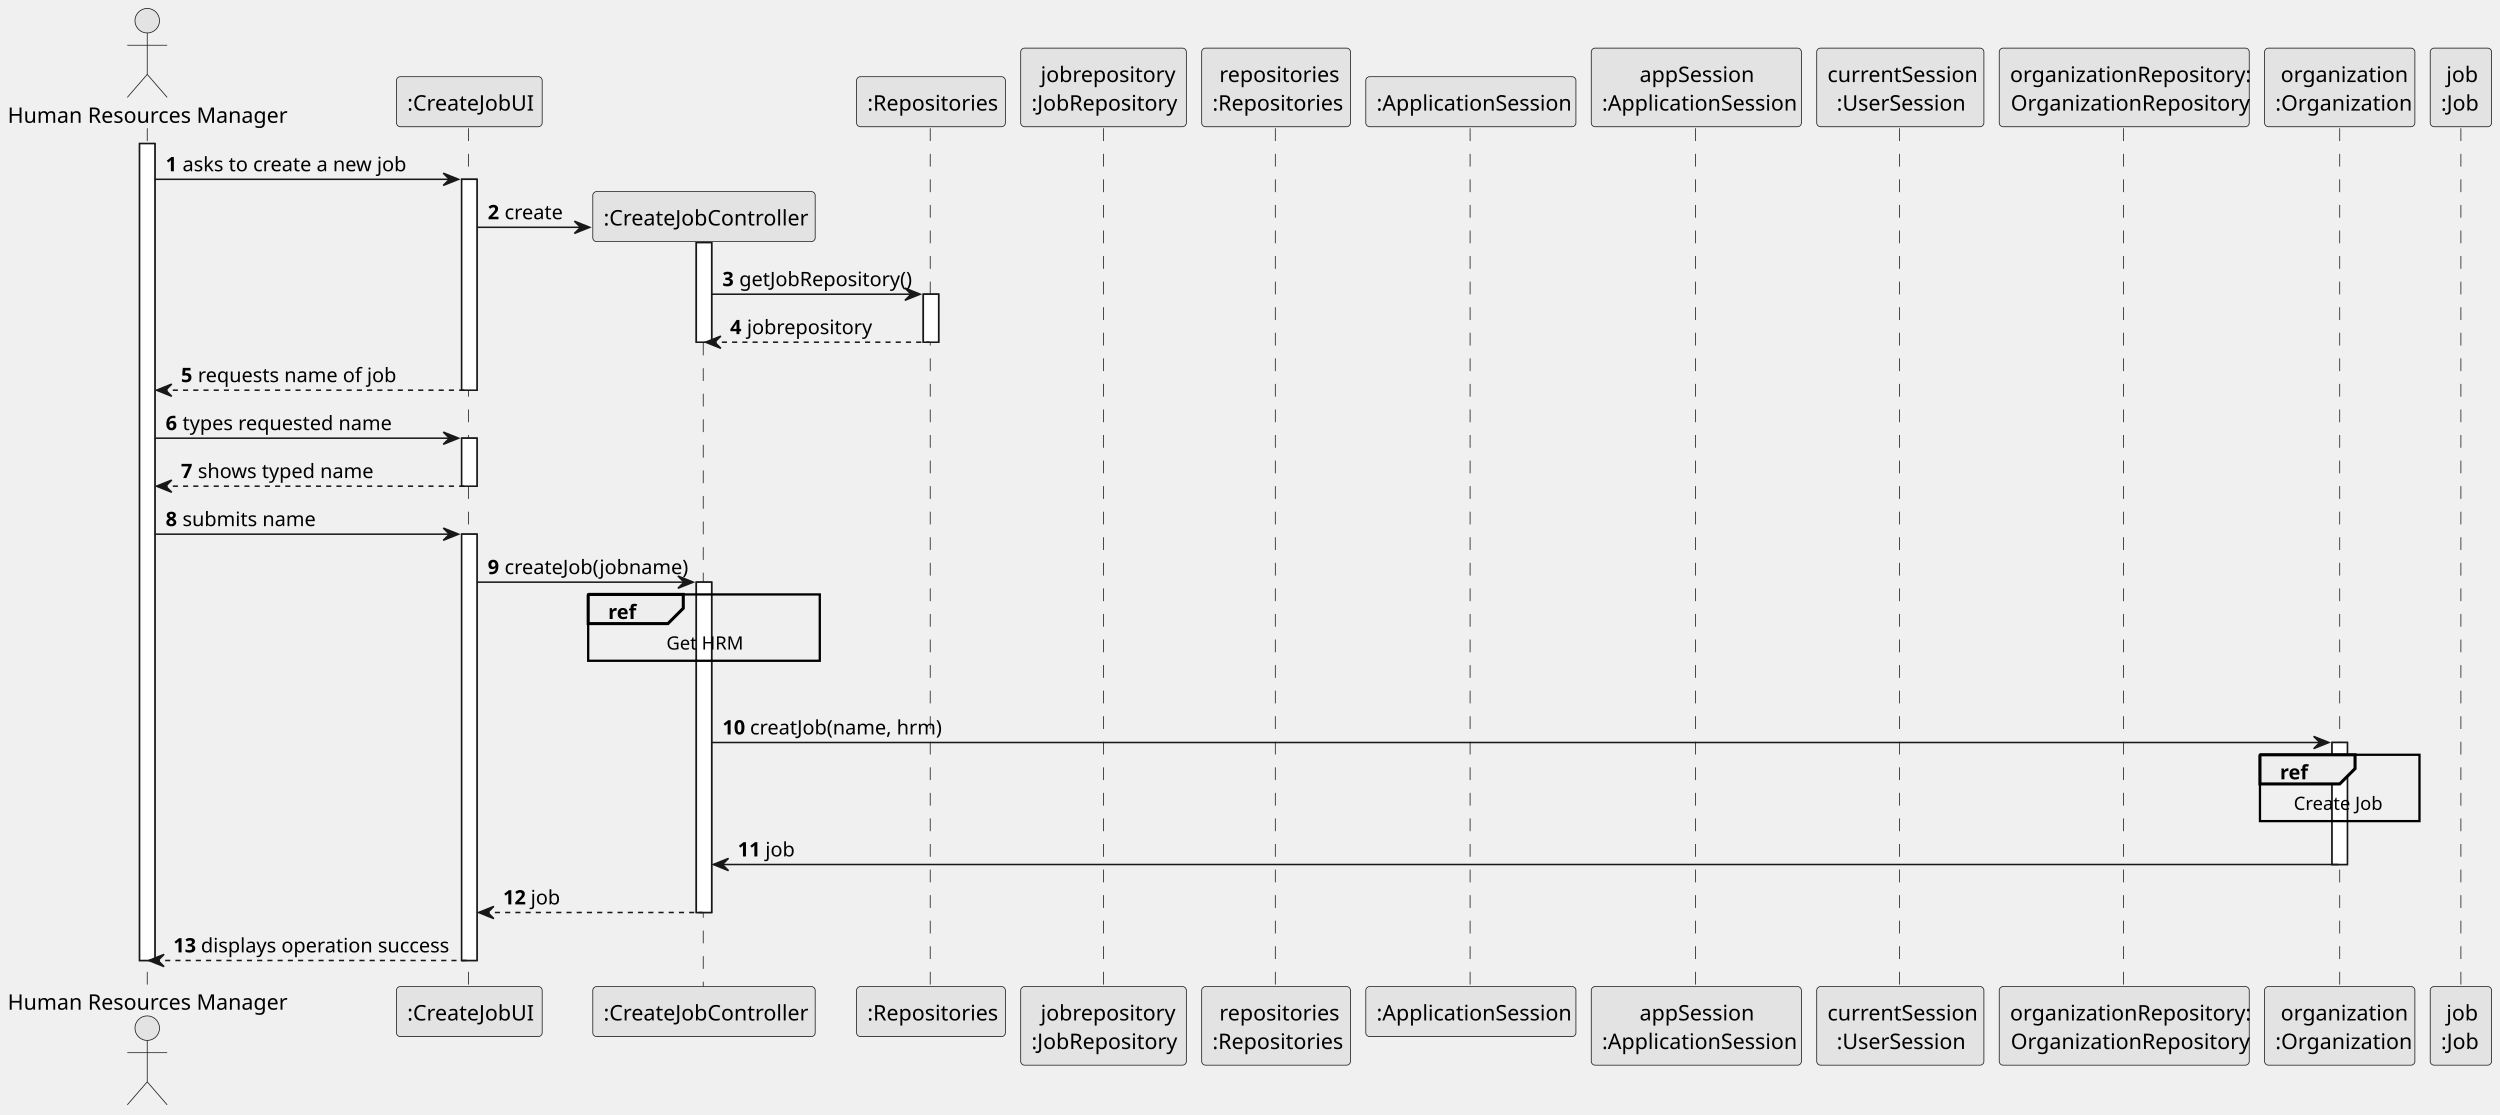
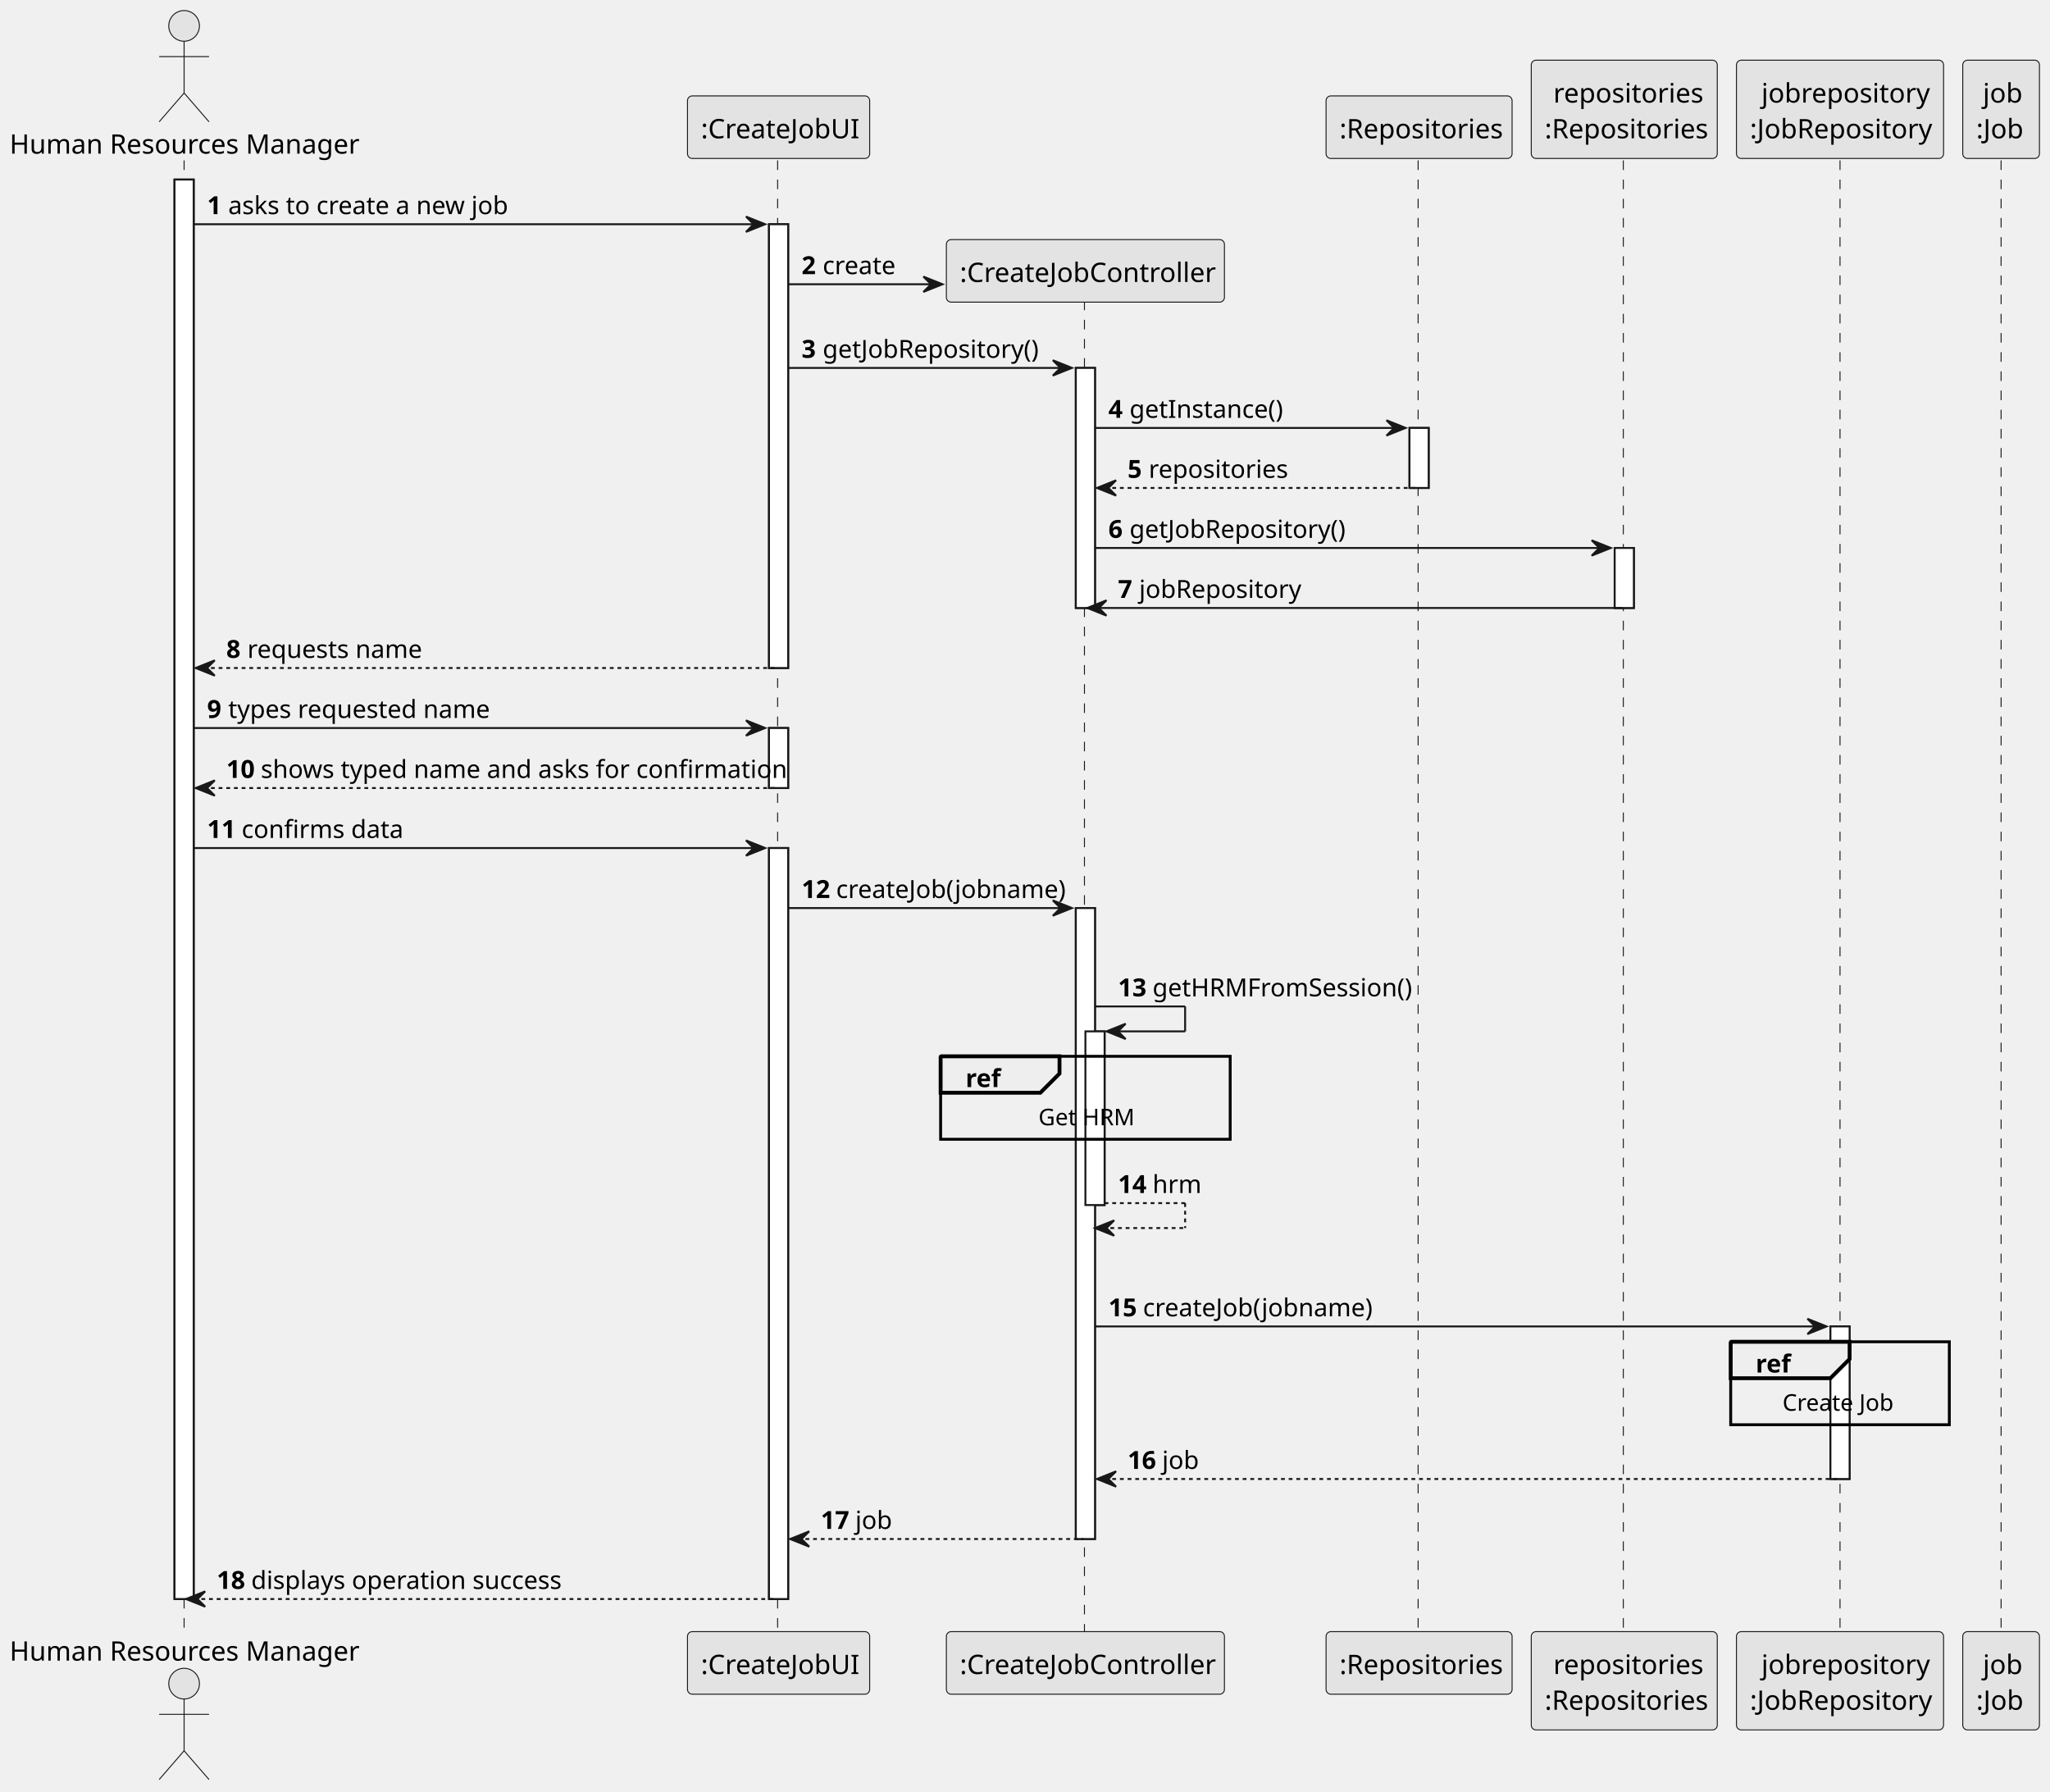
- <svg xmlns="http://www.w3.org/2000/svg" contentStyleType="text/css" height="436.2px" preserveAspectRatio="none" style="width:978px;height:436px;background:#FFFFFF;" version="1.1" viewBox="0 0 978 436" width="978px" zoomAndPan="magnify">
+ <svg xmlns="http://www.w3.org/2000/svg" contentStyleType="text/css" height="934px" preserveAspectRatio="none" style="width:1069px;height:934px;background:#FFFFFF;" version="1.1" viewBox="0 0 1069 934" width="1069px" zoomAndPan="magnify">
  <defs />
  <g>
-     <rect fill="#FFFFFF" height="319.57" style="stroke:#181818;stroke-width:0.6;" width="6" x="54.6" y="56.173" />
-     <rect fill="#FFFFFF" height="82.496" style="stroke:#181818;stroke-width:0.6;" width="6" x="180.6" y="70.147" />
-     <rect fill="#FFFFFF" height="18.775" style="stroke:#181818;stroke-width:0.6;" width="6" x="180.6" y="171.418" />
-     <rect fill="#FFFFFF" height="166.775" style="stroke:#181818;stroke-width:0.6;" width="6" x="180.6" y="208.968" />
-     <rect fill="#FFFFFF" height="38.947" style="stroke:#181818;stroke-width:0.6;" width="6" x="272.4" y="94.922" />
-     <rect fill="#FFFFFF" height="129.226" style="stroke:#181818;stroke-width:0.6;" width="6" x="272.4" y="227.742" />
-     <rect fill="#FFFFFF" height="18.775" style="stroke:#181818;stroke-width:0.6;" width="6" x="361.2" y="115.094" />
-     <rect fill="#FFFFFF" height="47.726" style="stroke:#181818;stroke-width:0.6;" width="6" x="912.3" y="290.468" />
-     <line style="stroke:#181818;stroke-width:0.3;stroke-dasharray:5.0,5.0;" x1="57.6" x2="57.6" y1="50.173" y2="386.543" />
-     <line style="stroke:#181818;stroke-width:0.3;stroke-dasharray:5.0,5.0;" x1="183.3" x2="183.3" y1="50.173" y2="386.543" />
-     <line style="stroke:#181818;stroke-width:0.3;stroke-dasharray:5.0,5.0;" x1="275.1" x2="275.1" y1="94.034" y2="386.543" />
-     <line style="stroke:#181818;stroke-width:0.3;stroke-dasharray:5.0,5.0;" x1="363.9" x2="363.9" y1="50.173" y2="386.543" />
-     <line style="stroke:#181818;stroke-width:0.3;stroke-dasharray:5.0,5.0;" x1="431.7" x2="431.7" y1="50.173" y2="386.543" />
-     <line style="stroke:#181818;stroke-width:0.3;stroke-dasharray:5.0,5.0;" x1="498.9" x2="498.9" y1="50.173" y2="386.543" />
-     <line style="stroke:#181818;stroke-width:0.3;stroke-dasharray:5.0,5.0;" x1="575.1" x2="575.1" y1="50.173" y2="386.543" />
-     <line style="stroke:#181818;stroke-width:0.3;stroke-dasharray:5.0,5.0;" x1="663.3" x2="663.3" y1="50.173" y2="386.543" />
-     <line style="stroke:#181818;stroke-width:0.3;stroke-dasharray:5.0,5.0;" x1="743.1" x2="743.1" y1="50.173" y2="386.543" />
-     <line style="stroke:#181818;stroke-width:0.3;stroke-dasharray:5.0,5.0;" x1="830.7" x2="830.7" y1="50.173" y2="386.543" />
-     <line style="stroke:#181818;stroke-width:0.3;stroke-dasharray:5.0,5.0;" x1="915.3" x2="915.3" y1="50.173" y2="386.543" />
-     <line style="stroke:#181818;stroke-width:0.3;stroke-dasharray:5.0,5.0;" x1="962.7" x2="962.7" y1="50.173" y2="386.543" />
-     <text fill="#000000" font-family="sans-serif" font-size="8.4" lengthAdjust="spacing" textLength="105.6" x="3" y="48.065">Human Resources Manager</text>
-     <ellipse cx="57.6" cy="8.1" fill="#E3E3E3" rx="4.8" ry="4.8" style="stroke:#181818;stroke-width:0.3;" />
-     <path d="M57.6,12.9 L57.6,29.1 M49.8,17.7 L65.4,17.7 M57.6,29.1 L49.8,38.1 M57.6,29.1 L65.4,38.1 " fill="none" style="stroke:#181818;stroke-width:0.3;" />
-     <text fill="#000000" font-family="sans-serif" font-size="8.4" lengthAdjust="spacing" textLength="105.6" x="3" y="395.007">Human Resources Manager</text>
-     <ellipse cx="57.6" cy="402.216" fill="#E3E3E3" rx="4.8" ry="4.8" style="stroke:#181818;stroke-width:0.3;" />
-     <path d="M57.6,407.016 L57.6,423.216 M49.8,411.816 L65.4,411.816 M57.6,423.216 L49.8,432.216 M57.6,423.216 L65.4,432.216 " fill="none" style="stroke:#181818;stroke-width:0.3;" />
-     <rect fill="#E3E3E3" height="19.573" rx="1.5" ry="1.5" style="stroke:#181818;stroke-width:0.3;" width="57" x="155.1" y="30" />
-     <text fill="#000000" font-family="sans-serif" font-size="8.4" lengthAdjust="spacing" textLength="48.6" x="159.3" y="43.264">:CreateJobUI</text>
-     <rect fill="#E3E3E3" height="19.573" rx="1.5" ry="1.5" style="stroke:#181818;stroke-width:0.3;" width="57" x="155.1" y="385.943" />
-     <text fill="#000000" font-family="sans-serif" font-size="8.4" lengthAdjust="spacing" textLength="48.6" x="159.3" y="399.207">:CreateJobUI</text>
-     <rect fill="#E3E3E3" height="19.573" rx="1.5" ry="1.5" style="stroke:#181818;stroke-width:0.3;" width="87" x="231.9" y="385.943" />
-     <text fill="#000000" font-family="sans-serif" font-size="8.4" lengthAdjust="spacing" textLength="78.6" x="236.1" y="399.207">:CreateJobController</text>
-     <rect fill="#E3E3E3" height="19.573" rx="1.5" ry="1.5" style="stroke:#181818;stroke-width:0.3;" width="58.2" x="335.1" y="30" />
-     <text fill="#000000" font-family="sans-serif" font-size="8.4" lengthAdjust="spacing" textLength="49.8" x="339.3" y="43.264">:Repositories</text>
-     <rect fill="#E3E3E3" height="19.573" rx="1.5" ry="1.5" style="stroke:#181818;stroke-width:0.3;" width="58.2" x="335.1" y="385.943" />
-     <text fill="#000000" font-family="sans-serif" font-size="8.4" lengthAdjust="spacing" textLength="49.8" x="339.3" y="399.207">:Repositories</text>
-     <rect fill="#E3E3E3" height="30.745" rx="1.5" ry="1.5" style="stroke:#181818;stroke-width:0.3;" width="64.8" x="399.3" y="18.827" />
-     <text fill="#000000" font-family="sans-serif" font-size="8.4" lengthAdjust="spacing" textLength="49.2" x="407.1" y="32.092">jobrepository</text>
-     <text fill="#000000" font-family="sans-serif" font-size="8.4" lengthAdjust="spacing" textLength="56.4" x="403.5" y="43.264">:JobRepository</text>
-     <rect fill="#E3E3E3" height="30.745" rx="1.5" ry="1.5" style="stroke:#181818;stroke-width:0.3;" width="64.8" x="399.3" y="385.943" />
-     <text fill="#000000" font-family="sans-serif" font-size="8.4" lengthAdjust="spacing" textLength="49.2" x="407.1" y="399.207">jobrepository</text>
-     <text fill="#000000" font-family="sans-serif" font-size="8.4" lengthAdjust="spacing" textLength="56.4" x="403.5" y="410.38">:JobRepository</text>
-     <rect fill="#E3E3E3" height="30.745" rx="1.5" ry="1.5" style="stroke:#181818;stroke-width:0.3;" width="58.2" x="470.1" y="18.827" />
-     <text fill="#000000" font-family="sans-serif" font-size="8.4" lengthAdjust="spacing" textLength="44.4" x="477" y="32.092">repositories</text>
-     <text fill="#000000" font-family="sans-serif" font-size="8.4" lengthAdjust="spacing" textLength="49.8" x="474.3" y="43.264">:Repositories</text>
-     <rect fill="#E3E3E3" height="30.745" rx="1.5" ry="1.5" style="stroke:#181818;stroke-width:0.3;" width="58.2" x="470.1" y="385.943" />
-     <text fill="#000000" font-family="sans-serif" font-size="8.4" lengthAdjust="spacing" textLength="44.4" x="477" y="399.207">repositories</text>
-     <text fill="#000000" font-family="sans-serif" font-size="8.4" lengthAdjust="spacing" textLength="49.8" x="474.3" y="410.38">:Repositories</text>
-     <rect fill="#E3E3E3" height="19.573" rx="1.5" ry="1.5" style="stroke:#181818;stroke-width:0.3;" width="82.2" x="534.3" y="30" />
-     <text fill="#000000" font-family="sans-serif" font-size="8.4" lengthAdjust="spacing" textLength="73.8" x="538.5" y="43.264">:ApplicationSession</text>
-     <rect fill="#E3E3E3" height="19.573" rx="1.5" ry="1.5" style="stroke:#181818;stroke-width:0.3;" width="82.2" x="534.3" y="385.943" />
-     <text fill="#000000" font-family="sans-serif" font-size="8.4" lengthAdjust="spacing" textLength="73.8" x="538.5" y="399.207">:ApplicationSession</text>
-     <rect fill="#E3E3E3" height="30.745" rx="1.5" ry="1.5" style="stroke:#181818;stroke-width:0.3;" width="82.2" x="622.5" y="18.827" />
-     <text fill="#000000" font-family="sans-serif" font-size="8.4" lengthAdjust="spacing" textLength="44.4" x="641.4" y="32.092">appSession</text>
-     <text fill="#000000" font-family="sans-serif" font-size="8.4" lengthAdjust="spacing" textLength="73.8" x="626.7" y="43.264">:ApplicationSession</text>
-     <rect fill="#E3E3E3" height="30.745" rx="1.5" ry="1.5" style="stroke:#181818;stroke-width:0.3;" width="82.2" x="622.5" y="385.943" />
-     <text fill="#000000" font-family="sans-serif" font-size="8.4" lengthAdjust="spacing" textLength="44.4" x="641.4" y="399.207">appSession</text>
-     <text fill="#000000" font-family="sans-serif" font-size="8.4" lengthAdjust="spacing" textLength="73.8" x="626.7" y="410.38">:ApplicationSession</text>
-     <rect fill="#E3E3E3" height="30.745" rx="1.5" ry="1.5" style="stroke:#181818;stroke-width:0.3;" width="65.4" x="710.7" y="18.827" />
-     <text fill="#000000" font-family="sans-serif" font-size="8.4" lengthAdjust="spacing" textLength="57" x="714.9" y="32.092">currentSession</text>
-     <text fill="#000000" font-family="sans-serif" font-size="8.4" lengthAdjust="spacing" textLength="49.8" x="718.5" y="43.264">:UserSession</text>
-     <rect fill="#E3E3E3" height="30.745" rx="1.5" ry="1.5" style="stroke:#181818;stroke-width:0.3;" width="65.4" x="710.7" y="385.943" />
-     <text fill="#000000" font-family="sans-serif" font-size="8.4" lengthAdjust="spacing" textLength="57" x="714.9" y="399.207">currentSession</text>
-     <text fill="#000000" font-family="sans-serif" font-size="8.4" lengthAdjust="spacing" textLength="49.8" x="718.5" y="410.38">:UserSession</text>
-     <rect fill="#E3E3E3" height="30.745" rx="1.5" ry="1.5" style="stroke:#181818;stroke-width:0.3;" width="97.8" x="782.1" y="18.827" />
-     <text fill="#000000" font-family="sans-serif" font-size="8.4" lengthAdjust="spacing" textLength="89.4" x="786.3" y="32.092">organizationRepository:</text>
-     <text fill="#000000" font-family="sans-serif" font-size="8.4" lengthAdjust="spacing" textLength="88.8" x="786.6" y="43.264">OrganizationRepository</text>
-     <rect fill="#E3E3E3" height="30.745" rx="1.5" ry="1.5" style="stroke:#181818;stroke-width:0.3;" width="97.8" x="782.1" y="385.943" />
-     <text fill="#000000" font-family="sans-serif" font-size="8.4" lengthAdjust="spacing" textLength="89.4" x="786.3" y="399.207">organizationRepository:</text>
-     <text fill="#000000" font-family="sans-serif" font-size="8.4" lengthAdjust="spacing" textLength="88.8" x="786.6" y="410.38">OrganizationRepository</text>
-     <rect fill="#E3E3E3" height="30.745" rx="1.5" ry="1.5" style="stroke:#181818;stroke-width:0.3;" width="58.8" x="885.9" y="18.827" />
-     <text fill="#000000" font-family="sans-serif" font-size="8.4" lengthAdjust="spacing" textLength="46.2" x="892.2" y="32.092">organization</text>
-     <text fill="#000000" font-family="sans-serif" font-size="8.4" lengthAdjust="spacing" textLength="50.4" x="890.1" y="43.264">:Organization</text>
-     <rect fill="#E3E3E3" height="30.745" rx="1.5" ry="1.5" style="stroke:#181818;stroke-width:0.3;" width="58.8" x="885.9" y="385.943" />
-     <text fill="#000000" font-family="sans-serif" font-size="8.4" lengthAdjust="spacing" textLength="46.2" x="892.2" y="399.207">organization</text>
-     <text fill="#000000" font-family="sans-serif" font-size="8.4" lengthAdjust="spacing" textLength="50.4" x="890.1" y="410.38">:Organization</text>
-     <rect fill="#E3E3E3" height="30.745" rx="1.5" ry="1.5" style="stroke:#181818;stroke-width:0.3;" width="24" x="950.7" y="18.827" />
-     <text fill="#000000" font-family="sans-serif" font-size="8.4" lengthAdjust="spacing" textLength="11.4" x="957" y="32.092">job</text>
-     <text fill="#000000" font-family="sans-serif" font-size="8.4" lengthAdjust="spacing" textLength="15.6" x="954.9" y="43.264">:Job</text>
-     <rect fill="#E3E3E3" height="30.745" rx="1.5" ry="1.5" style="stroke:#181818;stroke-width:0.3;" width="24" x="950.7" y="385.943" />
-     <text fill="#000000" font-family="sans-serif" font-size="8.4" lengthAdjust="spacing" textLength="11.4" x="957" y="399.207">job</text>
-     <text fill="#000000" font-family="sans-serif" font-size="8.4" lengthAdjust="spacing" textLength="15.6" x="954.9" y="410.38">:Job</text>
-     <rect fill="#FFFFFF" height="319.57" style="stroke:#181818;stroke-width:0.6;" width="6" x="54.6" y="56.173" />
-     <rect fill="#FFFFFF" height="82.496" style="stroke:#181818;stroke-width:0.6;" width="6" x="180.6" y="70.147" />
-     <rect fill="#FFFFFF" height="18.775" style="stroke:#181818;stroke-width:0.6;" width="6" x="180.6" y="171.418" />
-     <rect fill="#FFFFFF" height="166.775" style="stroke:#181818;stroke-width:0.6;" width="6" x="180.6" y="208.968" />
-     <rect fill="#FFFFFF" height="38.947" style="stroke:#181818;stroke-width:0.6;" width="6" x="272.4" y="94.922" />
-     <rect fill="#FFFFFF" height="129.226" style="stroke:#181818;stroke-width:0.6;" width="6" x="272.4" y="227.742" />
-     <rect fill="#FFFFFF" height="18.775" style="stroke:#181818;stroke-width:0.6;" width="6" x="361.2" y="115.094" />
-     <rect fill="#FFFFFF" height="47.726" style="stroke:#181818;stroke-width:0.6;" width="6" x="912.3" y="290.468" />
-     <polygon fill="#181818" points="173.4,67.747,179.4,70.147,173.4,72.547,175.8,70.147" style="stroke:#181818;stroke-width:0.6;" />
-     <line style="stroke:#181818;stroke-width:0.6;" x1="60.6" x2="177" y1="70.147" y2="70.147" />
-     <text fill="#000000" font-family="sans-serif" font-size="7.8" font-weight="bold" lengthAdjust="spacing" textLength="4.2" x="64.8" y="66.99">1</text>
-     <text fill="#000000" font-family="sans-serif" font-size="7.8" lengthAdjust="spacing" textLength="85.2" x="71.4" y="66.99">asks to create a new job</text>
-     <polygon fill="#181818" points="224.7,86.522,230.7,88.922,224.7,91.322,227.1,88.922" style="stroke:#181818;stroke-width:0.6;" />
-     <line style="stroke:#181818;stroke-width:0.6;" x1="186.6" x2="228.3" y1="88.922" y2="88.922" />
-     <text fill="#000000" font-family="sans-serif" font-size="7.8" font-weight="bold" lengthAdjust="spacing" textLength="4.2" x="190.8" y="85.764">2</text>
-     <text fill="#000000" font-family="sans-serif" font-size="7.8" lengthAdjust="spacing" textLength="21.6" x="197.4" y="85.764">create</text>
-     <rect fill="#E3E3E3" height="19.573" rx="1.5" ry="1.5" style="stroke:#181818;stroke-width:0.3;" width="87" x="231.9" y="74.947" />
-     <text fill="#000000" font-family="sans-serif" font-size="8.4" lengthAdjust="spacing" textLength="78.6" x="236.1" y="88.212">:CreateJobController</text>
-     <polygon fill="#181818" points="354,112.695,360,115.094,354,117.495,356.4,115.094" style="stroke:#181818;stroke-width:0.6;" />
-     <line style="stroke:#181818;stroke-width:0.6;" x1="278.4" x2="357.6" y1="115.094" y2="115.094" />
-     <text fill="#000000" font-family="sans-serif" font-size="7.8" font-weight="bold" lengthAdjust="spacing" textLength="4.2" x="282.6" y="111.937">3</text>
-     <text fill="#000000" font-family="sans-serif" font-size="7.8" lengthAdjust="spacing" textLength="64.8" x="289.2" y="111.937">getJobRepository()</text>
-     <polygon fill="#181818" points="282,131.469,276,133.869,282,136.269,279.6,133.869" style="stroke:#181818;stroke-width:0.6;" />
-     <line style="stroke:#181818;stroke-width:0.6;stroke-dasharray:2.0,2.0;" x1="278.4" x2="363.6" y1="133.869" y2="133.869" />
-     <text fill="#000000" font-family="sans-serif" font-size="7.8" font-weight="bold" lengthAdjust="spacing" textLength="4.2" x="285.6" y="130.712">4</text>
-     <text fill="#000000" font-family="sans-serif" font-size="7.8" lengthAdjust="spacing" textLength="44.4" x="292.2" y="130.712">jobrepository</text>
-     <polygon fill="#181818" points="67.2,150.244,61.2,152.644,67.2,155.044,64.8,152.644" style="stroke:#181818;stroke-width:0.6;" />
-     <line style="stroke:#181818;stroke-width:0.6;stroke-dasharray:2.0,2.0;" x1="63.6" x2="183" y1="152.644" y2="152.644" />
-     <text fill="#000000" font-family="sans-serif" font-size="7.8" font-weight="bold" lengthAdjust="spacing" textLength="4.2" x="70.8" y="149.486">5</text>
-     <text fill="#000000" font-family="sans-serif" font-size="7.8" lengthAdjust="spacing" textLength="72.6" x="77.4" y="149.486">requests name of job</text>
-     <polygon fill="#181818" points="173.4,169.018,179.4,171.418,173.4,173.818,175.8,171.418" style="stroke:#181818;stroke-width:0.6;" />
-     <line style="stroke:#181818;stroke-width:0.6;" x1="60.6" x2="177" y1="171.418" y2="171.418" />
-     <text fill="#000000" font-family="sans-serif" font-size="7.8" font-weight="bold" lengthAdjust="spacing" textLength="4.2" x="64.8" y="168.261">6</text>
-     <text fill="#000000" font-family="sans-serif" font-size="7.8" lengthAdjust="spacing" textLength="77.4" x="71.4" y="168.261">types requested name</text>
-     <polygon fill="#181818" points="67.2,187.793,61.2,190.193,67.2,192.593,64.8,190.193" style="stroke:#181818;stroke-width:0.6;" />
-     <line style="stroke:#181818;stroke-width:0.6;stroke-dasharray:2.0,2.0;" x1="63.6" x2="183" y1="190.193" y2="190.193" />
-     <text fill="#000000" font-family="sans-serif" font-size="7.8" font-weight="bold" lengthAdjust="spacing" textLength="4.2" x="70.8" y="187.035">7</text>
-     <text fill="#000000" font-family="sans-serif" font-size="7.8" lengthAdjust="spacing" textLength="65.4" x="77.4" y="187.035">shows typed name</text>
-     <polygon fill="#181818" points="173.4,206.568,179.4,208.968,173.4,211.368,175.8,208.968" style="stroke:#181818;stroke-width:0.6;" />
-     <line style="stroke:#181818;stroke-width:0.6;" x1="60.6" x2="177" y1="208.968" y2="208.968" />
-     <text fill="#000000" font-family="sans-serif" font-size="7.8" font-weight="bold" lengthAdjust="spacing" textLength="4.2" x="64.8" y="205.81">8</text>
-     <text fill="#000000" font-family="sans-serif" font-size="7.8" lengthAdjust="spacing" textLength="49.2" x="71.4" y="205.81">submits name</text>
-     <polygon fill="#181818" points="265.2,225.342,271.2,227.742,265.2,230.142,267.6,227.742" style="stroke:#181818;stroke-width:0.6;" />
-     <line style="stroke:#181818;stroke-width:0.6;" x1="186.6" x2="268.8" y1="227.742" y2="227.742" />
-     <text fill="#000000" font-family="sans-serif" font-size="7.8" font-weight="bold" lengthAdjust="spacing" textLength="4.2" x="190.8" y="224.585">9</text>
-     <text fill="#000000" font-family="sans-serif" font-size="7.8" lengthAdjust="spacing" textLength="67.8" x="197.4" y="224.585">createJob(jobname)</text>
-     <rect fill="none" height="25.951" style="stroke:#000000;stroke-width:0.9;" width="90.6" x="230.1" y="232.542" />
-     <path d="M230.1,232.542 L267.3,232.542 L267.3,237.942 L261.3,243.942 L230.1,243.942 L230.1,232.542 " fill="#EEEEEE" style="stroke:#000000;stroke-width:1.2;" />
-     <text fill="#000000" font-family="sans-serif" font-size="7.8" font-weight="bold" lengthAdjust="spacing" textLength="10.2" x="237.9" y="242.159">ref</text>
-     <text fill="#000000" font-family="sans-serif" font-size="7.2" lengthAdjust="spacing" textLength="29.4" x="260.7" y="254.112">Get HRM</text>
-     <polygon fill="#181818" points="905.1,288.068,911.1,290.468,905.1,292.868,907.5,290.468" style="stroke:#181818;stroke-width:0.6;" />
-     <line style="stroke:#181818;stroke-width:0.6;" x1="278.4" x2="908.7" y1="290.468" y2="290.468" />
-     <text fill="#000000" font-family="sans-serif" font-size="7.8" font-weight="bold" lengthAdjust="spacing" textLength="8.4" x="282.6" y="287.31">10</text>
-     <text fill="#000000" font-family="sans-serif" font-size="7.8" lengthAdjust="spacing" textLength="71.4" x="293.4" y="287.31">creatJob(name, hrm)</text>
-     <rect fill="none" height="25.951" style="stroke:#000000;stroke-width:0.9;" width="62.4" x="884.1" y="295.268" />
-     <path d="M884.1,295.268 L921.3,295.268 L921.3,300.668 L915.3,306.668 L884.1,306.668 L884.1,295.268 " fill="#EEEEEE" style="stroke:#000000;stroke-width:1.2;" />
-     <text fill="#000000" font-family="sans-serif" font-size="7.8" font-weight="bold" lengthAdjust="spacing" textLength="10.2" x="891.9" y="304.885">ref</text>
-     <text fill="#000000" font-family="sans-serif" font-size="7.2" lengthAdjust="spacing" textLength="36" x="897.3" y="316.837">Create Job</text>
-     <polygon fill="#181818" points="285,335.794,279,338.194,285,340.594,282.6,338.194" style="stroke:#181818;stroke-width:0.6;" />
-     <line style="stroke:#181818;stroke-width:0.6;" x1="281.4" x2="914.7" y1="338.194" y2="338.194" />
-     <text fill="#000000" font-family="sans-serif" font-size="7.8" font-weight="bold" lengthAdjust="spacing" textLength="8.4" x="288.6" y="335.036">11</text>
-     <text fill="#000000" font-family="sans-serif" font-size="7.8" lengthAdjust="spacing" textLength="10.2" x="299.4" y="335.036">job</text>
-     <polygon fill="#181818" points="193.2,354.568,187.2,356.968,193.2,359.368,190.8,356.968" style="stroke:#181818;stroke-width:0.6;" />
-     <line style="stroke:#181818;stroke-width:0.6;stroke-dasharray:2.0,2.0;" x1="189.6" x2="274.8" y1="356.968" y2="356.968" />
-     <text fill="#000000" font-family="sans-serif" font-size="7.8" font-weight="bold" lengthAdjust="spacing" textLength="8.4" x="196.8" y="353.811">12</text>
-     <text fill="#000000" font-family="sans-serif" font-size="7.8" lengthAdjust="spacing" textLength="10.2" x="207.6" y="353.811">job</text>
-     <polygon fill="#181818" points="64.2,373.343,58.2,375.743,64.2,378.143,61.8,375.743" style="stroke:#181818;stroke-width:0.6;" />
-     <line style="stroke:#181818;stroke-width:0.6;stroke-dasharray:2.0,2.0;" x1="60.6" x2="183" y1="375.743" y2="375.743" />
-     <text fill="#000000" font-family="sans-serif" font-size="7.8" font-weight="bold" lengthAdjust="spacing" textLength="8.4" x="67.8" y="372.585">13</text>
-     <text fill="#000000" font-family="sans-serif" font-size="7.8" lengthAdjust="spacing" textLength="94.8" x="78.6" y="372.585">displays operation success</text>
+     <rect fill="#FFFFFF" height="740.072" style="stroke:#181818;stroke-width:1.0;" width="10" x="91" y="93.621" />
+     <rect fill="#FFFFFF" height="231.367" style="stroke:#181818;stroke-width:1.0;" width="10" x="401" y="116.912" />
+     <rect fill="#FFFFFF" height="31.291" style="stroke:#181818;stroke-width:1.0;" width="10" x="401" y="379.57" />
+     <rect fill="#FFFFFF" height="391.541" style="stroke:#181818;stroke-width:1.0;" width="10" x="401" y="442.152" />
+     <rect fill="#FFFFFF" height="125.164" style="stroke:#181818;stroke-width:1.0;" width="10" x="561" y="191.824" />
+     <rect fill="#FFFFFF" height="328.959" style="stroke:#181818;stroke-width:1.0;" width="10" x="561" y="473.443" />
+     <rect fill="#FFFFFF" height="90.543" style="stroke:#181818;stroke-width:1.0;" width="10" x="566" y="537.734" />
+     <rect fill="#FFFFFF" height="31.291" style="stroke:#181818;stroke-width:1.0;" width="10" x="735" y="223.115" />
+     <rect fill="#FFFFFF" height="31.291" style="stroke:#181818;stroke-width:1.0;" width="10" x="842" y="285.697" />
+     <rect fill="#FFFFFF" height="79.543" style="stroke:#181818;stroke-width:1.0;" width="10" x="954.5" y="691.568" />
+     <line style="stroke:#181818;stroke-width:0.5;stroke-dasharray:5.0,5.0;" x1="96" x2="96" y1="83.621" y2="851.693" />
+     <line style="stroke:#181818;stroke-width:0.5;stroke-dasharray:5.0,5.0;" x1="405.5" x2="405.5" y1="83.621" y2="851.693" />
+     <line style="stroke:#181818;stroke-width:0.5;stroke-dasharray:5.0,5.0;" x1="565.5" x2="565.5" y1="156.723" y2="851.693" />
+     <line style="stroke:#181818;stroke-width:0.5;stroke-dasharray:5.0,5.0;" x1="739.5" x2="739.5" y1="83.621" y2="851.693" />
+     <line style="stroke:#181818;stroke-width:0.5;stroke-dasharray:5.0,5.0;" x1="846.5" x2="846.5" y1="83.621" y2="851.693" />
+     <line style="stroke:#181818;stroke-width:0.5;stroke-dasharray:5.0,5.0;" x1="959.5" x2="959.5" y1="83.621" y2="851.693" />
+     <line style="stroke:#181818;stroke-width:0.5;stroke-dasharray:5.0,5.0;" x1="1043.5" x2="1043.5" y1="83.621" y2="851.693" />
+     <text fill="#000000" font-family="sans-serif" font-size="14" lengthAdjust="spacing" textLength="176" x="5" y="80.107">Human Resources Manager</text>
+     <ellipse cx="96" cy="13.5" fill="#E3E3E3" rx="8" ry="8" style="stroke:#181818;stroke-width:0.5;" />
+     <path d="M96,21.5 L96,48.5 M83,29.5 L109,29.5 M96,48.5 L83,63.5 M96,48.5 L109,63.5 " fill="none" style="stroke:#181818;stroke-width:0.5;" />
+     <text fill="#000000" font-family="sans-serif" font-size="14" lengthAdjust="spacing" textLength="176" x="5" y="865.801">Human Resources Manager</text>
+     <ellipse cx="96" cy="877.814" fill="#E3E3E3" rx="8" ry="8" style="stroke:#181818;stroke-width:0.5;" />
+     <path d="M96,885.814 L96,912.814 M83,893.814 L109,893.814 M96,912.814 L83,927.814 M96,912.814 L109,927.814 " fill="none" style="stroke:#181818;stroke-width:0.5;" />
+     <rect fill="#E3E3E3" height="32.621" rx="2.5" ry="2.5" style="stroke:#181818;stroke-width:0.5;" width="95" x="358.5" y="50" />
+     <text fill="#000000" font-family="sans-serif" font-size="14" lengthAdjust="spacing" textLength="81" x="365.5" y="72.107">:CreateJobUI</text>
+     <rect fill="#E3E3E3" height="32.621" rx="2.5" ry="2.5" style="stroke:#181818;stroke-width:0.5;" width="95" x="358.5" y="850.693" />
+     <text fill="#000000" font-family="sans-serif" font-size="14" lengthAdjust="spacing" textLength="81" x="365.5" y="872.801">:CreateJobUI</text>
+     <rect fill="#E3E3E3" height="32.621" rx="2.5" ry="2.5" style="stroke:#181818;stroke-width:0.5;" width="145" x="493.5" y="850.693" />
+     <text fill="#000000" font-family="sans-serif" font-size="14" lengthAdjust="spacing" textLength="131" x="500.5" y="872.801">:CreateJobController</text>
+     <rect fill="#E3E3E3" height="32.621" rx="2.5" ry="2.5" style="stroke:#181818;stroke-width:0.5;" width="97" x="691.5" y="50" />
+     <text fill="#000000" font-family="sans-serif" font-size="14" lengthAdjust="spacing" textLength="83" x="698.5" y="72.107">:Repositories</text>
+     <rect fill="#E3E3E3" height="32.621" rx="2.5" ry="2.5" style="stroke:#181818;stroke-width:0.5;" width="97" x="691.5" y="850.693" />
+     <text fill="#000000" font-family="sans-serif" font-size="14" lengthAdjust="spacing" textLength="83" x="698.5" y="872.801">:Repositories</text>
+     <rect fill="#E3E3E3" height="51.242" rx="2.5" ry="2.5" style="stroke:#181818;stroke-width:0.5;" width="97" x="798.5" y="31.379" />
+     <text fill="#000000" font-family="sans-serif" font-size="14" lengthAdjust="spacing" textLength="74" x="810" y="53.486">repositories</text>
+     <text fill="#000000" font-family="sans-serif" font-size="14" lengthAdjust="spacing" textLength="83" x="805.5" y="72.107">:Repositories</text>
+     <rect fill="#E3E3E3" height="51.242" rx="2.5" ry="2.5" style="stroke:#181818;stroke-width:0.5;" width="97" x="798.5" y="850.693" />
+     <text fill="#000000" font-family="sans-serif" font-size="14" lengthAdjust="spacing" textLength="74" x="810" y="872.801">repositories</text>
+     <text fill="#000000" font-family="sans-serif" font-size="14" lengthAdjust="spacing" textLength="83" x="805.5" y="891.422">:Repositories</text>
+     <rect fill="#E3E3E3" height="51.242" rx="2.5" ry="2.5" style="stroke:#181818;stroke-width:0.5;" width="108" x="905.5" y="31.379" />
+     <text fill="#000000" font-family="sans-serif" font-size="14" lengthAdjust="spacing" textLength="82" x="918.5" y="53.486">jobrepository</text>
+     <text fill="#000000" font-family="sans-serif" font-size="14" lengthAdjust="spacing" textLength="94" x="912.5" y="72.107">:JobRepository</text>
+     <rect fill="#E3E3E3" height="51.242" rx="2.5" ry="2.5" style="stroke:#181818;stroke-width:0.5;" width="108" x="905.5" y="850.693" />
+     <text fill="#000000" font-family="sans-serif" font-size="14" lengthAdjust="spacing" textLength="82" x="918.5" y="872.801">jobrepository</text>
+     <text fill="#000000" font-family="sans-serif" font-size="14" lengthAdjust="spacing" textLength="94" x="912.5" y="891.422">:JobRepository</text>
+     <rect fill="#E3E3E3" height="51.242" rx="2.5" ry="2.5" style="stroke:#181818;stroke-width:0.5;" width="40" x="1023.5" y="31.379" />
+     <text fill="#000000" font-family="sans-serif" font-size="14" lengthAdjust="spacing" textLength="19" x="1034" y="53.486">job</text>
+     <text fill="#000000" font-family="sans-serif" font-size="14" lengthAdjust="spacing" textLength="26" x="1030.5" y="72.107">:Job</text>
+     <rect fill="#E3E3E3" height="51.242" rx="2.5" ry="2.5" style="stroke:#181818;stroke-width:0.5;" width="40" x="1023.5" y="850.693" />
+     <text fill="#000000" font-family="sans-serif" font-size="14" lengthAdjust="spacing" textLength="19" x="1034" y="872.801">job</text>
+     <text fill="#000000" font-family="sans-serif" font-size="14" lengthAdjust="spacing" textLength="26" x="1030.5" y="891.422">:Job</text>
+     <rect fill="#FFFFFF" height="740.072" style="stroke:#181818;stroke-width:1.0;" width="10" x="91" y="93.621" />
+     <rect fill="#FFFFFF" height="231.367" style="stroke:#181818;stroke-width:1.0;" width="10" x="401" y="116.912" />
+     <rect fill="#FFFFFF" height="31.291" style="stroke:#181818;stroke-width:1.0;" width="10" x="401" y="379.57" />
+     <rect fill="#FFFFFF" height="391.541" style="stroke:#181818;stroke-width:1.0;" width="10" x="401" y="442.152" />
+     <rect fill="#FFFFFF" height="125.164" style="stroke:#181818;stroke-width:1.0;" width="10" x="561" y="191.824" />
+     <rect fill="#FFFFFF" height="328.959" style="stroke:#181818;stroke-width:1.0;" width="10" x="561" y="473.443" />
+     <rect fill="#FFFFFF" height="90.543" style="stroke:#181818;stroke-width:1.0;" width="10" x="566" y="537.734" />
+     <rect fill="#FFFFFF" height="31.291" style="stroke:#181818;stroke-width:1.0;" width="10" x="735" y="223.115" />
+     <rect fill="#FFFFFF" height="31.291" style="stroke:#181818;stroke-width:1.0;" width="10" x="842" y="285.697" />
+     <rect fill="#FFFFFF" height="79.543" style="stroke:#181818;stroke-width:1.0;" width="10" x="954.5" y="691.568" />
+     <polygon fill="#181818" points="389,112.912,399,116.912,389,120.912,393,116.912" style="stroke:#181818;stroke-width:1.0;" />
+     <line style="stroke:#181818;stroke-width:1.0;" x1="101" x2="395" y1="116.912" y2="116.912" />
+     <text fill="#000000" font-family="sans-serif" font-size="13" font-weight="bold" lengthAdjust="spacing" textLength="7" x="108" y="111.649">1</text>
+     <text fill="#000000" font-family="sans-serif" font-size="13" lengthAdjust="spacing" textLength="142" x="119" y="111.649">asks to create a new job</text>
+     <polygon fill="#181818" points="481.5,144.203,491.5,148.203,481.5,152.203,485.5,148.203" style="stroke:#181818;stroke-width:1.0;" />
+     <line style="stroke:#181818;stroke-width:1.0;" x1="411" x2="487.5" y1="148.203" y2="148.203" />
+     <text fill="#000000" font-family="sans-serif" font-size="13" font-weight="bold" lengthAdjust="spacing" textLength="7" x="418" y="142.94">2</text>
+     <text fill="#000000" font-family="sans-serif" font-size="13" lengthAdjust="spacing" textLength="36" x="429" y="142.94">create</text>
+     <rect fill="#E3E3E3" height="32.621" rx="2.5" ry="2.5" style="stroke:#181818;stroke-width:0.5;" width="145" x="493.5" y="124.912" />
+     <text fill="#000000" font-family="sans-serif" font-size="14" lengthAdjust="spacing" textLength="131" x="500.5" y="147.019">:CreateJobController</text>
+     <polygon fill="#181818" points="549,187.824,559,191.824,549,195.824,553,191.824" style="stroke:#181818;stroke-width:1.0;" />
+     <line style="stroke:#181818;stroke-width:1.0;" x1="411" x2="555" y1="191.824" y2="191.824" />
+     <text fill="#000000" font-family="sans-serif" font-size="13" font-weight="bold" lengthAdjust="spacing" textLength="7" x="418" y="186.561">3</text>
+     <text fill="#000000" font-family="sans-serif" font-size="13" lengthAdjust="spacing" textLength="108" x="429" y="186.561">getJobRepository()</text>
+     <polygon fill="#181818" points="723,219.115,733,223.115,723,227.115,727,223.115" style="stroke:#181818;stroke-width:1.0;" />
+     <line style="stroke:#181818;stroke-width:1.0;" x1="571" x2="729" y1="223.115" y2="223.115" />
+     <text fill="#000000" font-family="sans-serif" font-size="13" font-weight="bold" lengthAdjust="spacing" textLength="7" x="578" y="217.852">4</text>
+     <text fill="#000000" font-family="sans-serif" font-size="13" lengthAdjust="spacing" textLength="75" x="589" y="217.852">getInstance()</text>
+     <polygon fill="#181818" points="582,250.406,572,254.406,582,258.406,578,254.406" style="stroke:#181818;stroke-width:1.0;" />
+     <line style="stroke:#181818;stroke-width:1.0;stroke-dasharray:2.0,2.0;" x1="576" x2="739" y1="254.406" y2="254.406" />
+     <text fill="#000000" font-family="sans-serif" font-size="13" font-weight="bold" lengthAdjust="spacing" textLength="7" x="588" y="249.144">5</text>
+     <text fill="#000000" font-family="sans-serif" font-size="13" lengthAdjust="spacing" textLength="67" x="599" y="249.144">repositories</text>
+     <polygon fill="#181818" points="830,281.697,840,285.697,830,289.697,834,285.697" style="stroke:#181818;stroke-width:1.0;" />
+     <line style="stroke:#181818;stroke-width:1.0;" x1="571" x2="836" y1="285.697" y2="285.697" />
+     <text fill="#000000" font-family="sans-serif" font-size="13" font-weight="bold" lengthAdjust="spacing" textLength="7" x="578" y="280.435">6</text>
+     <text fill="#000000" font-family="sans-serif" font-size="13" lengthAdjust="spacing" textLength="108" x="589" y="280.435">getJobRepository()</text>
+     <polygon fill="#181818" points="577,312.988,567,316.988,577,320.988,573,316.988" style="stroke:#181818;stroke-width:1.0;" />
+     <line style="stroke:#181818;stroke-width:1.0;" x1="571" x2="846" y1="316.988" y2="316.988" />
+     <text fill="#000000" font-family="sans-serif" font-size="13" font-weight="bold" lengthAdjust="spacing" textLength="7" x="583" y="311.726">7</text>
+     <text fill="#000000" font-family="sans-serif" font-size="13" lengthAdjust="spacing" textLength="79" x="594" y="311.726">jobRepository</text>
+     <polygon fill="#181818" points="112,344.279,102,348.279,112,352.279,108,348.279" style="stroke:#181818;stroke-width:1.0;" />
+     <line style="stroke:#181818;stroke-width:1.0;stroke-dasharray:2.0,2.0;" x1="106" x2="405" y1="348.279" y2="348.279" />
+     <text fill="#000000" font-family="sans-serif" font-size="13" font-weight="bold" lengthAdjust="spacing" textLength="7" x="118" y="343.017">8</text>
+     <text fill="#000000" font-family="sans-serif" font-size="13" lengthAdjust="spacing" textLength="86" x="129" y="343.017">requests name</text>
+     <polygon fill="#181818" points="389,375.57,399,379.57,389,383.57,393,379.57" style="stroke:#181818;stroke-width:1.0;" />
+     <line style="stroke:#181818;stroke-width:1.0;" x1="101" x2="395" y1="379.57" y2="379.57" />
+     <text fill="#000000" font-family="sans-serif" font-size="13" font-weight="bold" lengthAdjust="spacing" textLength="7" x="108" y="374.308">9</text>
+     <text fill="#000000" font-family="sans-serif" font-size="13" lengthAdjust="spacing" textLength="129" x="119" y="374.308">types requested name</text>
+     <polygon fill="#181818" points="112,406.861,102,410.861,112,414.861,108,410.861" style="stroke:#181818;stroke-width:1.0;" />
+     <line style="stroke:#181818;stroke-width:1.0;stroke-dasharray:2.0,2.0;" x1="106" x2="405" y1="410.861" y2="410.861" />
+     <text fill="#000000" font-family="sans-serif" font-size="13" font-weight="bold" lengthAdjust="spacing" textLength="14" x="118" y="405.599">10</text>
+     <text fill="#000000" font-family="sans-serif" font-size="13" lengthAdjust="spacing" textLength="258" x="136" y="405.599">shows typed name and asks for confirmation</text>
+     <polygon fill="#181818" points="389,438.152,399,442.152,389,446.152,393,442.152" style="stroke:#181818;stroke-width:1.0;" />
+     <line style="stroke:#181818;stroke-width:1.0;" x1="101" x2="395" y1="442.152" y2="442.152" />
+     <text fill="#000000" font-family="sans-serif" font-size="13" font-weight="bold" lengthAdjust="spacing" textLength="14" x="108" y="436.89">11</text>
+     <text fill="#000000" font-family="sans-serif" font-size="13" lengthAdjust="spacing" textLength="78" x="126" y="436.89">confirms data</text>
+     <polygon fill="#181818" points="549,469.443,559,473.443,549,477.443,553,473.443" style="stroke:#181818;stroke-width:1.0;" />
+     <line style="stroke:#181818;stroke-width:1.0;" x1="411" x2="555" y1="473.443" y2="473.443" />
+     <text fill="#000000" font-family="sans-serif" font-size="13" font-weight="bold" lengthAdjust="spacing" textLength="14" x="418" y="468.181">12</text>
+     <text fill="#000000" font-family="sans-serif" font-size="13" lengthAdjust="spacing" textLength="113" x="436" y="468.181">createJob(jobname)</text>
+     <line style="stroke:#181818;stroke-width:1.0;" x1="571" x2="618" y1="524.734" y2="524.734" />
+     <line style="stroke:#181818;stroke-width:1.0;" x1="618" x2="618" y1="524.734" y2="537.734" />
+     <line style="stroke:#181818;stroke-width:1.0;" x1="577" x2="618" y1="537.734" y2="537.734" />
+     <polygon fill="#181818" points="587,533.734,577,537.734,587,541.734,583,537.734" style="stroke:#181818;stroke-width:1.0;" />
+     <text fill="#000000" font-family="sans-serif" font-size="13" font-weight="bold" lengthAdjust="spacing" textLength="14" x="583" y="519.472">13</text>
+     <text fill="#000000" font-family="sans-serif" font-size="13" lengthAdjust="spacing" textLength="132" x="601" y="519.472">getHRMFromSession()</text>
+     <rect fill="none" height="43.252" style="stroke:#000000;stroke-width:1.5;" width="151" x="490.5" y="550.734" />
+     <path d="M490.5,550.734 L552.5,550.734 L552.5,559.734 L542.5,569.734 L490.5,569.734 L490.5,550.734 " fill="#EEEEEE" style="stroke:#000000;stroke-width:2.0;" />
+     <text fill="#000000" font-family="sans-serif" font-size="13" font-weight="bold" lengthAdjust="spacing" textLength="17" x="503.5" y="566.763">ref</text>
+     <text fill="#000000" font-family="sans-serif" font-size="12" lengthAdjust="spacing" textLength="49" x="541.5" y="586.684">Get HRM</text>
+     <line style="stroke:#181818;stroke-width:1.0;stroke-dasharray:2.0,2.0;" x1="576" x2="618" y1="627.277" y2="627.277" />
+     <line style="stroke:#181818;stroke-width:1.0;stroke-dasharray:2.0,2.0;" x1="618" x2="618" y1="627.277" y2="640.277" />
+     <line style="stroke:#181818;stroke-width:1.0;stroke-dasharray:2.0,2.0;" x1="571" x2="618" y1="640.277" y2="640.277" />
+     <polygon fill="#181818" points="581,636.277,571,640.277,581,644.277,577,640.277" style="stroke:#181818;stroke-width:1.0;" />
+     <text fill="#000000" font-family="sans-serif" font-size="13" font-weight="bold" lengthAdjust="spacing" textLength="14" x="583" y="622.015">14</text>
+     <text fill="#000000" font-family="sans-serif" font-size="13" lengthAdjust="spacing" textLength="22" x="601" y="622.015">hrm</text>
+     <polygon fill="#181818" points="942.5,687.568,952.5,691.568,942.5,695.568,946.5,691.568" style="stroke:#181818;stroke-width:1.0;" />
+     <line style="stroke:#181818;stroke-width:1.0;" x1="571" x2="948.5" y1="691.568" y2="691.568" />
+     <text fill="#000000" font-family="sans-serif" font-size="13" font-weight="bold" lengthAdjust="spacing" textLength="14" x="578" y="686.306">15</text>
+     <text fill="#000000" font-family="sans-serif" font-size="13" lengthAdjust="spacing" textLength="113" x="596" y="686.306">createJob(jobname)</text>
+     <rect fill="none" height="43.252" style="stroke:#000000;stroke-width:1.5;" width="114" x="902.5" y="699.568" />
+     <path d="M902.5,699.568 L964.5,699.568 L964.5,708.568 L954.5,718.568 L902.5,718.568 L902.5,699.568 " fill="#EEEEEE" style="stroke:#000000;stroke-width:2.0;" />
+     <text fill="#000000" font-family="sans-serif" font-size="13" font-weight="bold" lengthAdjust="spacing" textLength="17" x="915.5" y="715.597">ref</text>
+     <text fill="#000000" font-family="sans-serif" font-size="12" lengthAdjust="spacing" textLength="60" x="929.5" y="735.518">Create Job</text>
+     <polygon fill="#181818" points="582,767.111,572,771.111,582,775.111,578,771.111" style="stroke:#181818;stroke-width:1.0;" />
+     <line style="stroke:#181818;stroke-width:1.0;stroke-dasharray:2.0,2.0;" x1="576" x2="958.5" y1="771.111" y2="771.111" />
+     <text fill="#000000" font-family="sans-serif" font-size="13" font-weight="bold" lengthAdjust="spacing" textLength="14" x="588" y="765.849">16</text>
+     <text fill="#000000" font-family="sans-serif" font-size="13" lengthAdjust="spacing" textLength="17" x="606" y="765.849">job</text>
+     <polygon fill="#181818" points="422,798.402,412,802.402,422,806.402,418,802.402" style="stroke:#181818;stroke-width:1.0;" />
+     <line style="stroke:#181818;stroke-width:1.0;stroke-dasharray:2.0,2.0;" x1="416" x2="565" y1="802.402" y2="802.402" />
+     <text fill="#000000" font-family="sans-serif" font-size="13" font-weight="bold" lengthAdjust="spacing" textLength="14" x="428" y="797.14">17</text>
+     <text fill="#000000" font-family="sans-serif" font-size="13" lengthAdjust="spacing" textLength="17" x="446" y="797.14">job</text>
+     <polygon fill="#181818" points="107,829.693,97,833.693,107,837.693,103,833.693" style="stroke:#181818;stroke-width:1.0;" />
+     <line style="stroke:#181818;stroke-width:1.0;stroke-dasharray:2.0,2.0;" x1="101" x2="405" y1="833.693" y2="833.693" />
+     <text fill="#000000" font-family="sans-serif" font-size="13" font-weight="bold" lengthAdjust="spacing" textLength="14" x="113" y="828.431">18</text>
+     <text fill="#000000" font-family="sans-serif" font-size="13" lengthAdjust="spacing" textLength="158" x="131" y="828.431">displays operation success</text>
  </g>
</svg>
